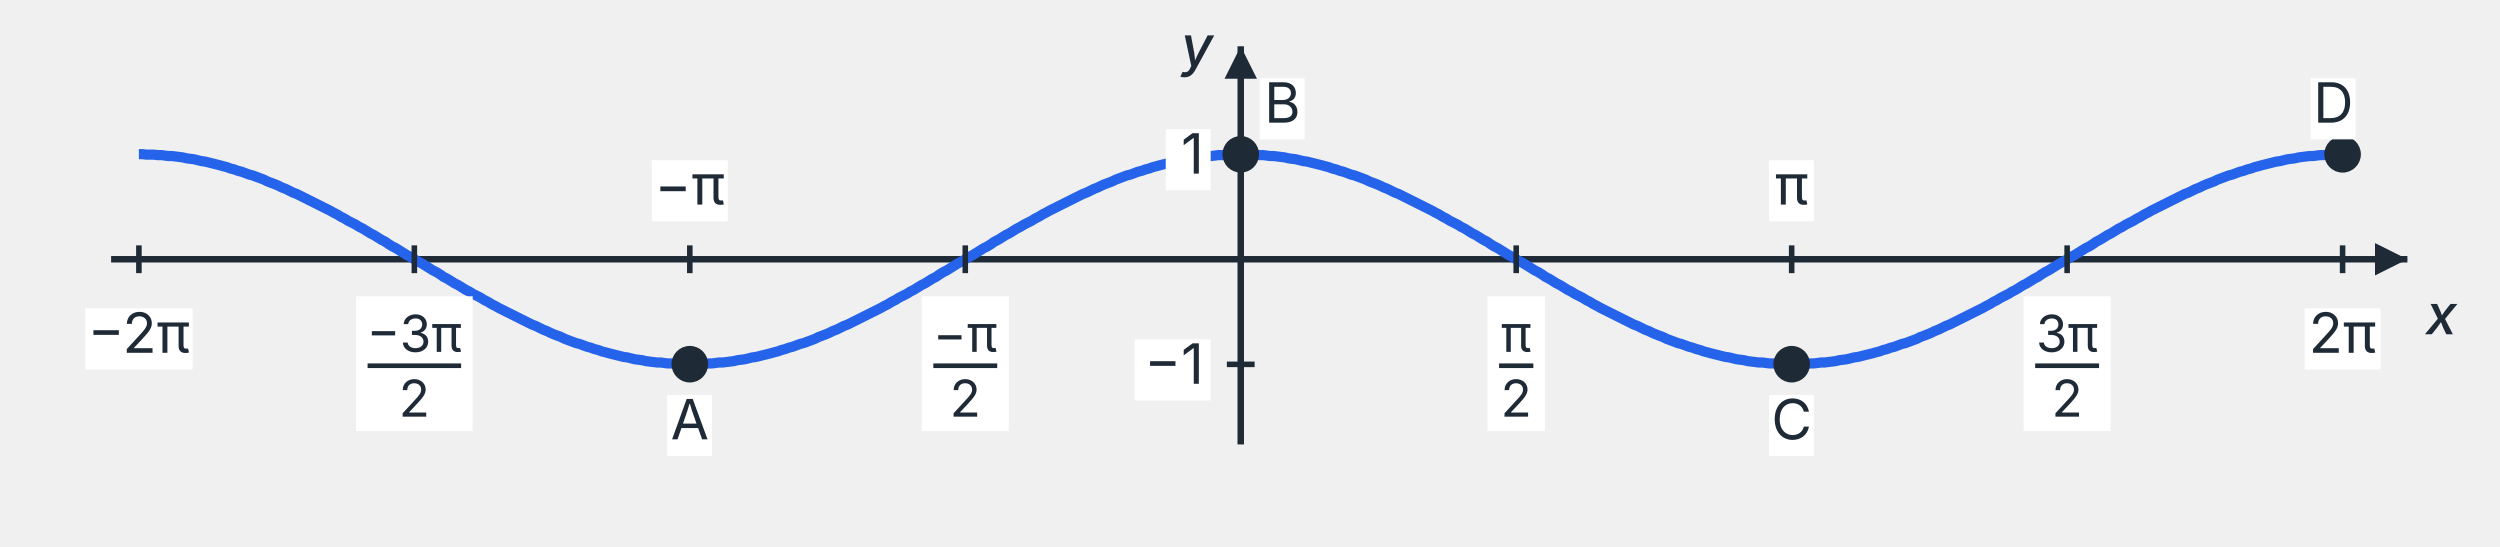
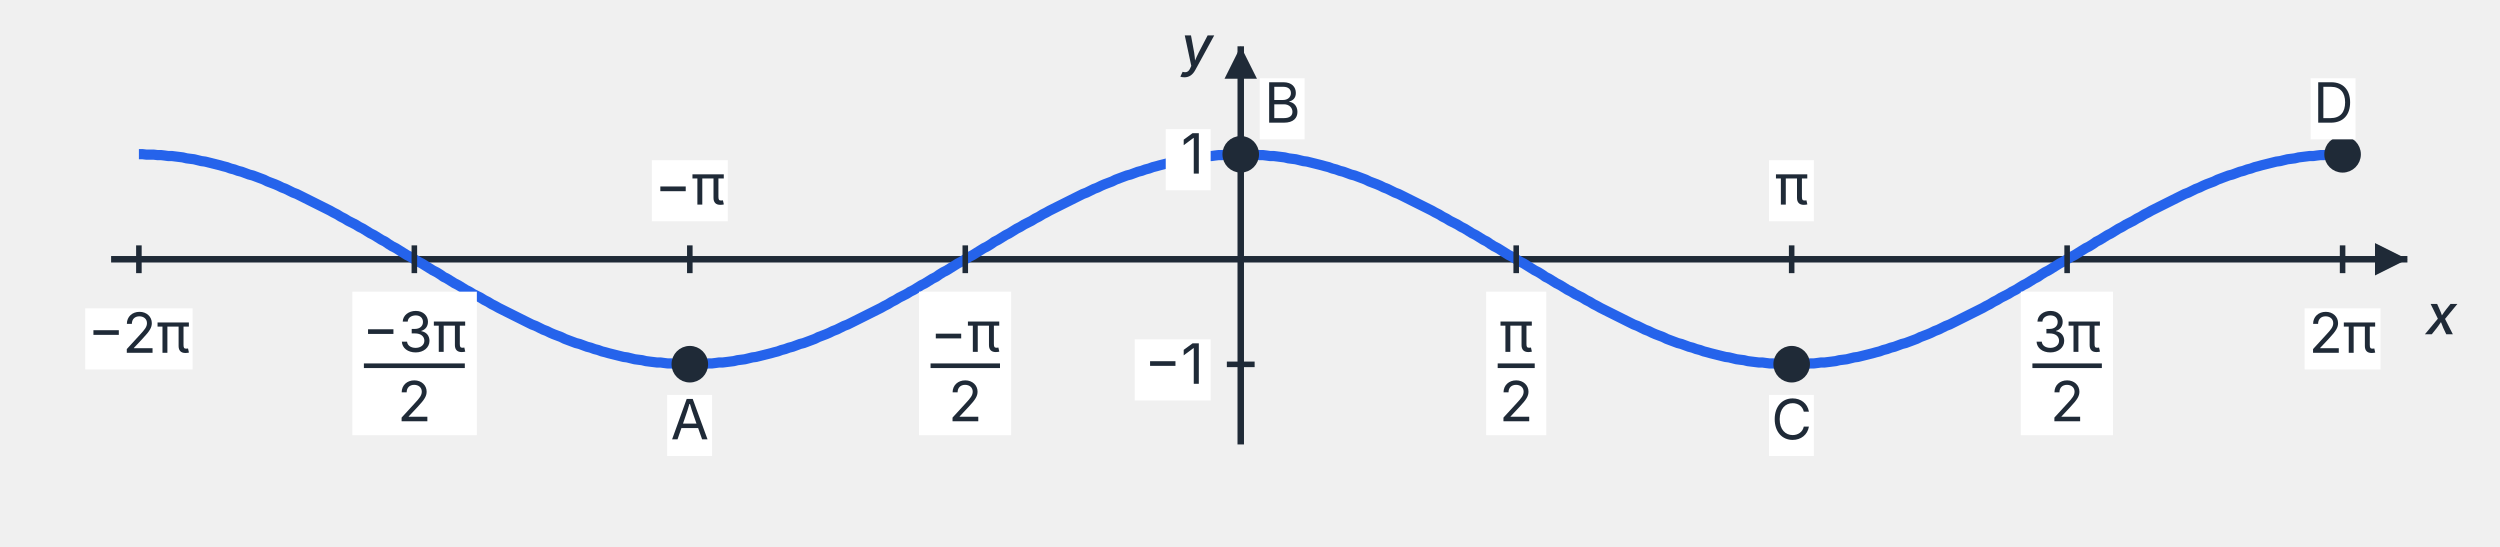
<svg xmlns="http://www.w3.org/2000/svg" viewBox="0 0 540 118" width="540" height="118" font-family="Inter, Arial, sans-serif">
  <line x1="24.0" y1="56.0" x2="520.0" y2="56.0" stroke="#1f2a37" stroke-width="1.4" />
  <path d="M520.0,56.0 l-7,-3.5 v7 z" fill="#1f2a37" />
  <line x1="268.0" y1="96.0" x2="268.0" y2="10.0" stroke="#1f2a37" stroke-width="1.4" />
  <path d="M268.0,10.0 l-3.5,7 h7 z" fill="#1f2a37" />
  <text x="524.0" y="72.2" text-anchor="start" font-size="12" fill="#1f2a37" font-weight="500" font-style="italic">x</text>
  <text x="262.0" y="14.2" text-anchor="end" font-size="12" fill="#1f2a37" font-weight="500" font-style="italic">y</text>
  <polyline points="30.0,33.3 30.8,33.3 31.6,33.4 32.4,33.4 33.2,33.4 34.0,33.5 34.8,33.5 35.6,33.6 36.3,33.7 37.1,33.7 37.9,33.8 38.7,33.9 39.5,34.0 40.3,34.2 41.1,34.3 41.9,34.4 42.7,34.6 43.5,34.8 44.3,34.9 45.1,35.1 45.9,35.3 46.7,35.5 47.5,35.7 48.2,35.9 49.0,36.1 49.8,36.4 50.6,36.6 51.4,36.9 52.2,37.1 53.0,37.4 53.8,37.7 54.6,37.9 55.4,38.2 56.2,38.5 57.0,38.8 57.8,39.2 58.6,39.5 59.4,39.8 60.1,40.1 60.9,40.5 61.7,40.8 62.5,41.2 63.3,41.6 64.1,41.9 64.9,42.3 65.7,42.7 66.5,43.1 67.3,43.5 68.1,43.9 68.9,44.3 69.7,44.7 70.5,45.1 71.3,45.5 72.0,45.9 72.8,46.3 73.6,46.8 74.4,47.2 75.2,47.7 76.0,48.1 76.8,48.5 77.6,49.0 78.4,49.4 79.2,49.9 80.0,50.4 80.8,50.8 81.6,51.3 82.4,51.8 83.2,52.2 83.9,52.7 84.7,53.2 85.5,53.6 86.3,54.1 87.1,54.6 87.9,55.1 88.7,55.5 89.5,56.0 90.3,56.5 91.1,56.9 91.9,57.4 92.7,57.9 93.5,58.4 94.3,58.8 95.1,59.3 95.8,59.8 96.6,60.2 97.4,60.7 98.2,61.2 99.0,61.6 99.8,62.1 100.6,62.6 101.4,63.0 102.2,63.5 103.0,63.9 103.8,64.3 104.6,64.8 105.4,65.2 106.2,65.7 107.0,66.1 107.7,66.5 108.5,66.9 109.3,67.3 110.1,67.7 110.9,68.1 111.7,68.5 112.5,68.9 113.3,69.3 114.1,69.7 114.9,70.1 115.7,70.4 116.5,70.8 117.3,71.2 118.1,71.5 118.9,71.9 119.6,72.2 120.4,72.5 121.2,72.8 122.0,73.2 122.8,73.5 123.6,73.8 124.4,74.1 125.2,74.3 126.0,74.6 126.8,74.9 127.6,75.1 128.4,75.4 129.2,75.6 130.0,75.9 130.8,76.1 131.5,76.3 132.3,76.5 133.1,76.7 133.9,76.9 134.7,77.1 135.5,77.2 136.3,77.4 137.1,77.6 137.9,77.7 138.7,77.8 139.5,78.0 140.3,78.1 141.1,78.2 141.9,78.3 142.7,78.3 143.4,78.4 144.2,78.5 145.0,78.5 145.8,78.6 146.6,78.6 147.4,78.6 148.2,78.7 149.0,78.7 149.8,78.7 150.6,78.6 151.4,78.6 152.2,78.6 153.0,78.5 153.8,78.5 154.6,78.4 155.3,78.3 156.1,78.3 156.9,78.2 157.7,78.1 158.5,78.0 159.3,77.8 160.1,77.7 160.9,77.6 161.7,77.4 162.5,77.2 163.3,77.1 164.1,76.9 164.9,76.7 165.7,76.5 166.5,76.3 167.2,76.1 168.0,75.9 168.8,75.6 169.6,75.4 170.4,75.1 171.2,74.9 172.0,74.6 172.8,74.3 173.6,74.1 174.4,73.8 175.2,73.5 176.0,73.2 176.8,72.8 177.6,72.5 178.4,72.2 179.1,71.9 179.9,71.5 180.7,71.2 181.5,70.8 182.3,70.4 183.1,70.1 183.9,69.7 184.7,69.3 185.5,68.9 186.3,68.5 187.1,68.1 187.9,67.7 188.7,67.3 189.5,66.9 190.3,66.5 191.0,66.1 191.8,65.7 192.6,65.2 193.4,64.8 194.2,64.3 195.0,63.9 195.8,63.5 196.6,63.0 197.4,62.6 198.2,62.1 199.0,61.6 199.8,61.2 200.6,60.7 201.4,60.2 202.2,59.8 202.9,59.3 203.7,58.8 204.5,58.4 205.3,57.9 206.1,57.4 206.9,56.9 207.7,56.5 208.5,56.0 209.3,55.5 210.1,55.1 210.9,54.6 211.7,54.1 212.5,53.6 213.3,53.2 214.1,52.7 214.8,52.2 215.6,51.8 216.4,51.3 217.2,50.8 218.0,50.4 218.8,49.9 219.6,49.4 220.4,49.0 221.2,48.5 222.0,48.1 222.8,47.7 223.6,47.2 224.4,46.8 225.2,46.3 226.0,45.9 226.7,45.5 227.5,45.1 228.3,44.7 229.1,44.3 229.9,43.9 230.7,43.5 231.5,43.1 232.3,42.7 233.1,42.3 233.9,41.9 234.7,41.6 235.5,41.2 236.3,40.8 237.1,40.5 237.9,40.1 238.6,39.8 239.4,39.5 240.2,39.2 241.0,38.8 241.8,38.5 242.6,38.2 243.4,37.9 244.2,37.7 245.0,37.4 245.8,37.1 246.6,36.9 247.4,36.6 248.2,36.4 249.0,36.1 249.8,35.9 250.5,35.7 251.3,35.5 252.1,35.3 252.9,35.1 253.7,34.9 254.5,34.8 255.3,34.6 256.1,34.4 256.9,34.3 257.7,34.2 258.5,34.0 259.3,33.9 260.1,33.8 260.9,33.7 261.7,33.7 262.4,33.6 263.2,33.5 264.0,33.5 264.8,33.4 265.6,33.4 266.4,33.4 267.2,33.3 268.0,33.3 268.8,33.3 269.6,33.4 270.4,33.4 271.2,33.4 272.0,33.5 272.8,33.5 273.6,33.6 274.3,33.7 275.1,33.7 275.9,33.8 276.7,33.9 277.5,34.0 278.3,34.2 279.1,34.3 279.9,34.4 280.7,34.6 281.5,34.8 282.3,34.9 283.1,35.1 283.9,35.3 284.7,35.5 285.5,35.7 286.2,35.9 287.0,36.1 287.8,36.4 288.6,36.6 289.4,36.9 290.2,37.1 291.0,37.4 291.8,37.7 292.6,37.9 293.4,38.2 294.2,38.5 295.0,38.8 295.8,39.2 296.6,39.5 297.4,39.8 298.1,40.1 298.9,40.5 299.7,40.8 300.5,41.2 301.3,41.6 302.1,41.9 302.9,42.3 303.7,42.7 304.5,43.1 305.3,43.5 306.1,43.9 306.9,44.3 307.7,44.7 308.5,45.1 309.3,45.5 310.0,45.9 310.8,46.3 311.6,46.8 312.4,47.2 313.2,47.7 314.0,48.1 314.8,48.5 315.6,49.0 316.4,49.4 317.2,49.9 318.0,50.4 318.8,50.8 319.6,51.3 320.4,51.8 321.2,52.2 321.9,52.7 322.7,53.2 323.5,53.6 324.3,54.1 325.1,54.6 325.9,55.1 326.7,55.5 327.5,56.0 328.3,56.5 329.1,56.9 329.9,57.4 330.7,57.9 331.5,58.4 332.3,58.8 333.1,59.3 333.8,59.8 334.6,60.2 335.4,60.7 336.2,61.2 337.0,61.6 337.8,62.1 338.6,62.6 339.4,63.0 340.2,63.5 341.0,63.9 341.8,64.3 342.6,64.8 343.4,65.2 344.2,65.7 345.0,66.1 345.7,66.5 346.5,66.9 347.3,67.3 348.1,67.7 348.9,68.1 349.7,68.5 350.5,68.9 351.3,69.3 352.1,69.7 352.9,70.1 353.7,70.4 354.5,70.8 355.3,71.2 356.1,71.5 356.9,71.9 357.6,72.2 358.4,72.5 359.2,72.8 360.0,73.2 360.8,73.5 361.6,73.8 362.4,74.1 363.2,74.3 364.0,74.6 364.8,74.9 365.6,75.1 366.4,75.4 367.2,75.6 368.0,75.9 368.8,76.1 369.5,76.3 370.3,76.5 371.1,76.7 371.9,76.9 372.7,77.1 373.5,77.2 374.3,77.4 375.1,77.6 375.9,77.7 376.7,77.8 377.5,78.0 378.3,78.1 379.1,78.2 379.9,78.3 380.7,78.3 381.4,78.4 382.2,78.5 383.0,78.5 383.8,78.6 384.6,78.6 385.4,78.6 386.2,78.7 387.0,78.7 387.8,78.7 388.6,78.6 389.4,78.6 390.2,78.6 391.0,78.5 391.8,78.5 392.6,78.4 393.3,78.3 394.1,78.3 394.9,78.2 395.7,78.1 396.5,78.0 397.3,77.8 398.1,77.7 398.9,77.6 399.7,77.4 400.5,77.2 401.3,77.1 402.1,76.9 402.9,76.7 403.7,76.5 404.5,76.3 405.2,76.1 406.0,75.9 406.8,75.6 407.6,75.4 408.4,75.1 409.2,74.9 410.0,74.6 410.8,74.3 411.6,74.1 412.4,73.8 413.2,73.5 414.0,73.2 414.8,72.8 415.6,72.5 416.4,72.2 417.1,71.9 417.9,71.5 418.7,71.2 419.5,70.8 420.3,70.4 421.1,70.1 421.9,69.7 422.7,69.3 423.5,68.9 424.3,68.5 425.1,68.1 425.9,67.7 426.7,67.3 427.5,66.9 428.3,66.5 429.0,66.1 429.8,65.7 430.6,65.2 431.4,64.8 432.2,64.3 433.0,63.9 433.8,63.5 434.6,63.0 435.4,62.6 436.2,62.1 437.0,61.6 437.8,61.2 438.6,60.7 439.4,60.2 440.2,59.8 440.9,59.3 441.7,58.8 442.5,58.4 443.3,57.9 444.1,57.4 444.9,56.9 445.7,56.5 446.5,56.0 447.3,55.5 448.1,55.1 448.9,54.6 449.7,54.1 450.5,53.6 451.3,53.2 452.1,52.7 452.8,52.2 453.6,51.8 454.4,51.3 455.2,50.8 456.0,50.4 456.8,49.9 457.6,49.4 458.4,49.0 459.2,48.5 460.0,48.1 460.8,47.7 461.6,47.2 462.4,46.8 463.2,46.3 464.0,45.9 464.7,45.5 465.5,45.1 466.3,44.7 467.1,44.3 467.9,43.9 468.7,43.5 469.5,43.1 470.3,42.7 471.1,42.3 471.9,41.9 472.7,41.6 473.5,41.2 474.3,40.8 475.1,40.5 475.9,40.1 476.6,39.8 477.4,39.5 478.2,39.2 479.0,38.8 479.8,38.5 480.6,38.2 481.4,37.9 482.2,37.7 483.0,37.4 483.8,37.1 484.6,36.9 485.4,36.6 486.2,36.4 487.0,36.1 487.8,35.9 488.5,35.7 489.3,35.5 490.1,35.3 490.9,35.1 491.7,34.9 492.5,34.8 493.3,34.6 494.1,34.4 494.9,34.3 495.7,34.2 496.5,34.0 497.3,33.9 498.1,33.8 498.9,33.7 499.7,33.7 500.4,33.6 501.2,33.5 502.0,33.5 502.8,33.4 503.6,33.4 504.4,33.4 505.2,33.3 506.0,33.3" fill="none" stroke="#2563eb" stroke-width="2.2" stroke-linejoin="round" />
  <line x1="30.0" y1="53.0" x2="30.0" y2="59.0" stroke="#1f2a37" stroke-width="1.2" />
  <line x1="89.5" y1="53.0" x2="89.5" y2="59.0" stroke="#1f2a37" stroke-width="1.2" />
  <line x1="149.0" y1="53.0" x2="149.0" y2="59.0" stroke="#1f2a37" stroke-width="1.2" />
  <line x1="208.5" y1="53.0" x2="208.5" y2="59.0" stroke="#1f2a37" stroke-width="1.2" />
  <line x1="327.5" y1="53.0" x2="327.5" y2="59.0" stroke="#1f2a37" stroke-width="1.2" />
  <line x1="387.0" y1="53.0" x2="387.0" y2="59.0" stroke="#1f2a37" stroke-width="1.2" />
  <line x1="446.5" y1="53.0" x2="446.5" y2="59.0" stroke="#1f2a37" stroke-width="1.2" />
  <line x1="506.0" y1="53.0" x2="506.0" y2="59.0" stroke="#1f2a37" stroke-width="1.2" />
  <line x1="265.0" y1="33.3" x2="271.0" y2="33.3" stroke="#1f2a37" stroke-width="1.2" />
  <line x1="265.0" y1="78.7" x2="271.0" y2="78.7" stroke="#1f2a37" stroke-width="1.2" />
  <rect x="18.4" y="66.6" width="23.2" height="13.2" fill="#fff" />
  <text x="30.0" y="76.2" text-anchor="middle" font-size="12" fill="#1f2a37">−2π</text>
-   <rect x="76.9" y="64.0" width="25.2" height="29.1" fill="#fff" />
-   <text x="89.5" y="76.0" text-anchor="middle" font-size="11.0" fill="#1f2a37">−3π</text>
-   <line x1="79.4" y1="79.0" x2="99.6" y2="79.0" stroke="#1f2a37" stroke-width="1" />
-   <text x="89.5" y="90.0" text-anchor="middle" font-size="11.0" fill="#1f2a37">2</text>
+   <rect x="76.1" y="63.0" width="26.9" height="31.0" fill="#fff" />
+   <text x="89.5" y="76.0" text-anchor="middle" font-size="12.0" fill="#1f2a37">−3π</text>
+   <line x1="78.6" y1="79.0" x2="100.4" y2="79.0" stroke="#1f2a37" stroke-width="1" />
+   <text x="89.5" y="91.0" text-anchor="middle" font-size="12.0" fill="#1f2a37">2</text>
  <rect x="140.8" y="34.6" width="16.4" height="13.2" fill="#fff" />
  <text x="149.0" y="44.2" text-anchor="middle" font-size="12" fill="#1f2a37">−π</text>
-   <rect x="199.1" y="64.0" width="18.8" height="29.1" fill="#fff" />
-   <text x="208.5" y="76.0" text-anchor="middle" font-size="11.0" fill="#1f2a37">−π</text>
-   <line x1="201.6" y1="79.0" x2="215.4" y2="79.0" stroke="#1f2a37" stroke-width="1" />
-   <text x="208.5" y="90.0" text-anchor="middle" font-size="11.0" fill="#1f2a37">2</text>
-   <rect x="321.3" y="64.0" width="12.4" height="29.1" fill="#fff" />
-   <text x="327.5" y="76.0" text-anchor="middle" font-size="11.0" fill="#1f2a37">π</text>
-   <line x1="323.8" y1="79.0" x2="331.2" y2="79.0" stroke="#1f2a37" stroke-width="1" />
-   <text x="327.5" y="90.0" text-anchor="middle" font-size="11.0" fill="#1f2a37">2</text>
+   <rect x="198.5" y="63.0" width="19.9" height="31.0" fill="#fff" />
+   <text x="208.5" y="76.0" text-anchor="middle" font-size="12.0" fill="#1f2a37">−π</text>
+   <line x1="201.0" y1="79.0" x2="216.0" y2="79.0" stroke="#1f2a37" stroke-width="1" />
+   <text x="208.5" y="91.0" text-anchor="middle" font-size="12.0" fill="#1f2a37">2</text>
+   <rect x="321.0" y="63.0" width="13.0" height="31.0" fill="#fff" />
+   <text x="327.5" y="76.0" text-anchor="middle" font-size="12.0" fill="#1f2a37">π</text>
+   <line x1="323.5" y1="79.0" x2="331.5" y2="79.0" stroke="#1f2a37" stroke-width="1" />
+   <text x="327.5" y="91.0" text-anchor="middle" font-size="12.0" fill="#1f2a37">2</text>
  <rect x="382.1" y="34.6" width="9.7" height="13.2" fill="#fff" />
  <text x="387.0" y="44.2" text-anchor="middle" font-size="12" fill="#1f2a37">π</text>
-   <rect x="437.1" y="64.0" width="18.8" height="29.1" fill="#fff" />
-   <text x="446.5" y="76.0" text-anchor="middle" font-size="11.0" fill="#1f2a37">3π</text>
-   <line x1="439.6" y1="79.0" x2="453.4" y2="79.0" stroke="#1f2a37" stroke-width="1" />
-   <text x="446.5" y="90.0" text-anchor="middle" font-size="11.0" fill="#1f2a37">2</text>
+   <rect x="436.5" y="63.0" width="19.9" height="31.0" fill="#fff" />
+   <text x="446.5" y="76.0" text-anchor="middle" font-size="12.0" fill="#1f2a37">3π</text>
+   <line x1="439.0" y1="79.0" x2="454.0" y2="79.0" stroke="#1f2a37" stroke-width="1" />
+   <text x="446.5" y="91.0" text-anchor="middle" font-size="12.0" fill="#1f2a37">2</text>
  <rect x="497.8" y="66.6" width="16.4" height="13.2" fill="#fff" />
  <text x="506.0" y="76.2" text-anchor="middle" font-size="12" fill="#1f2a37">2π</text>
  <rect x="251.8" y="27.9" width="9.7" height="13.2" fill="#fff" />
  <text x="260.0" y="37.5" text-anchor="end" font-size="12" fill="#1f2a37">1</text>
  <rect x="245.1" y="73.3" width="16.4" height="13.2" fill="#fff" />
  <text x="260.0" y="82.9" text-anchor="end" font-size="12" fill="#1f2a37">−1</text>
  <circle cx="149.0" cy="78.667" r="3.2" fill="#1f2a37" stroke="#1f2a37" stroke-width="1.5" />
  <circle cx="268.0" cy="33.333" r="3.2" fill="#1f2a37" stroke="#1f2a37" stroke-width="1.5" />
  <circle cx="387.0" cy="78.667" r="3.2" fill="#1f2a37" stroke="#1f2a37" stroke-width="1.5" />
  <circle cx="506.0" cy="33.333" r="3.2" fill="#1f2a37" stroke="#1f2a37" stroke-width="1.5" />
  <rect x="144.1" y="85.3" width="9.7" height="13.2" fill="#fff" />
  <text x="149.0" y="94.9" text-anchor="middle" font-size="12" fill="#1f2a37">A</text>
  <rect x="272.1" y="16.9" width="9.7" height="13.2" fill="#fff" />
  <text x="277.0" y="26.5" text-anchor="middle" font-size="12" fill="#1f2a37">B</text>
  <rect x="382.1" y="85.3" width="9.7" height="13.2" fill="#fff" />
  <text x="387.0" y="94.9" text-anchor="middle" font-size="12" fill="#1f2a37">C</text>
  <rect x="499.1" y="16.9" width="9.7" height="13.2" fill="#fff" />
  <text x="504.0" y="26.5" text-anchor="middle" font-size="12" fill="#1f2a37">D</text>
</svg>
